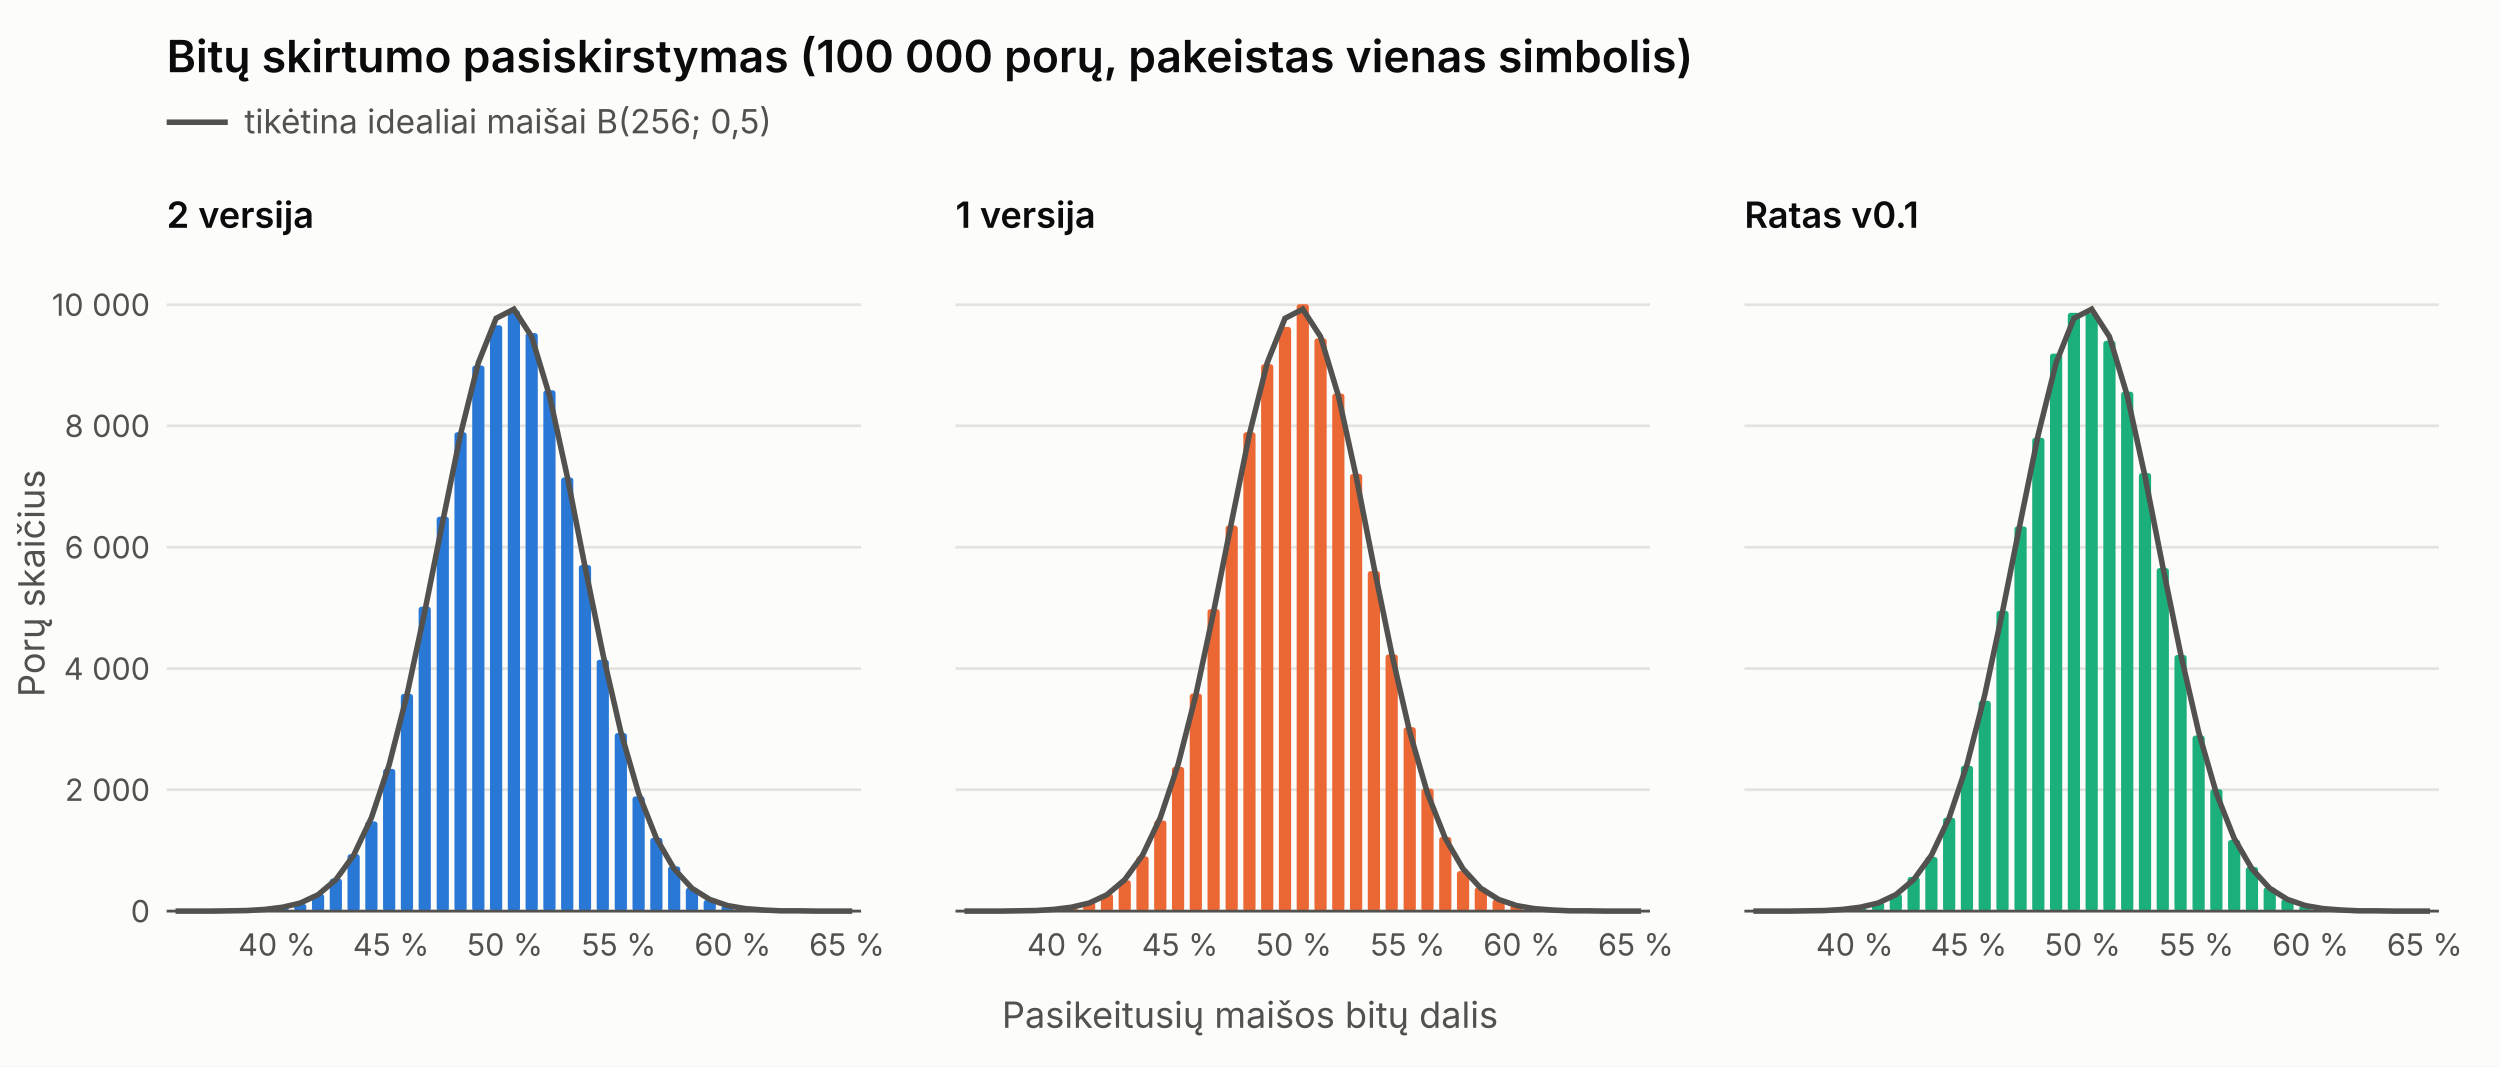
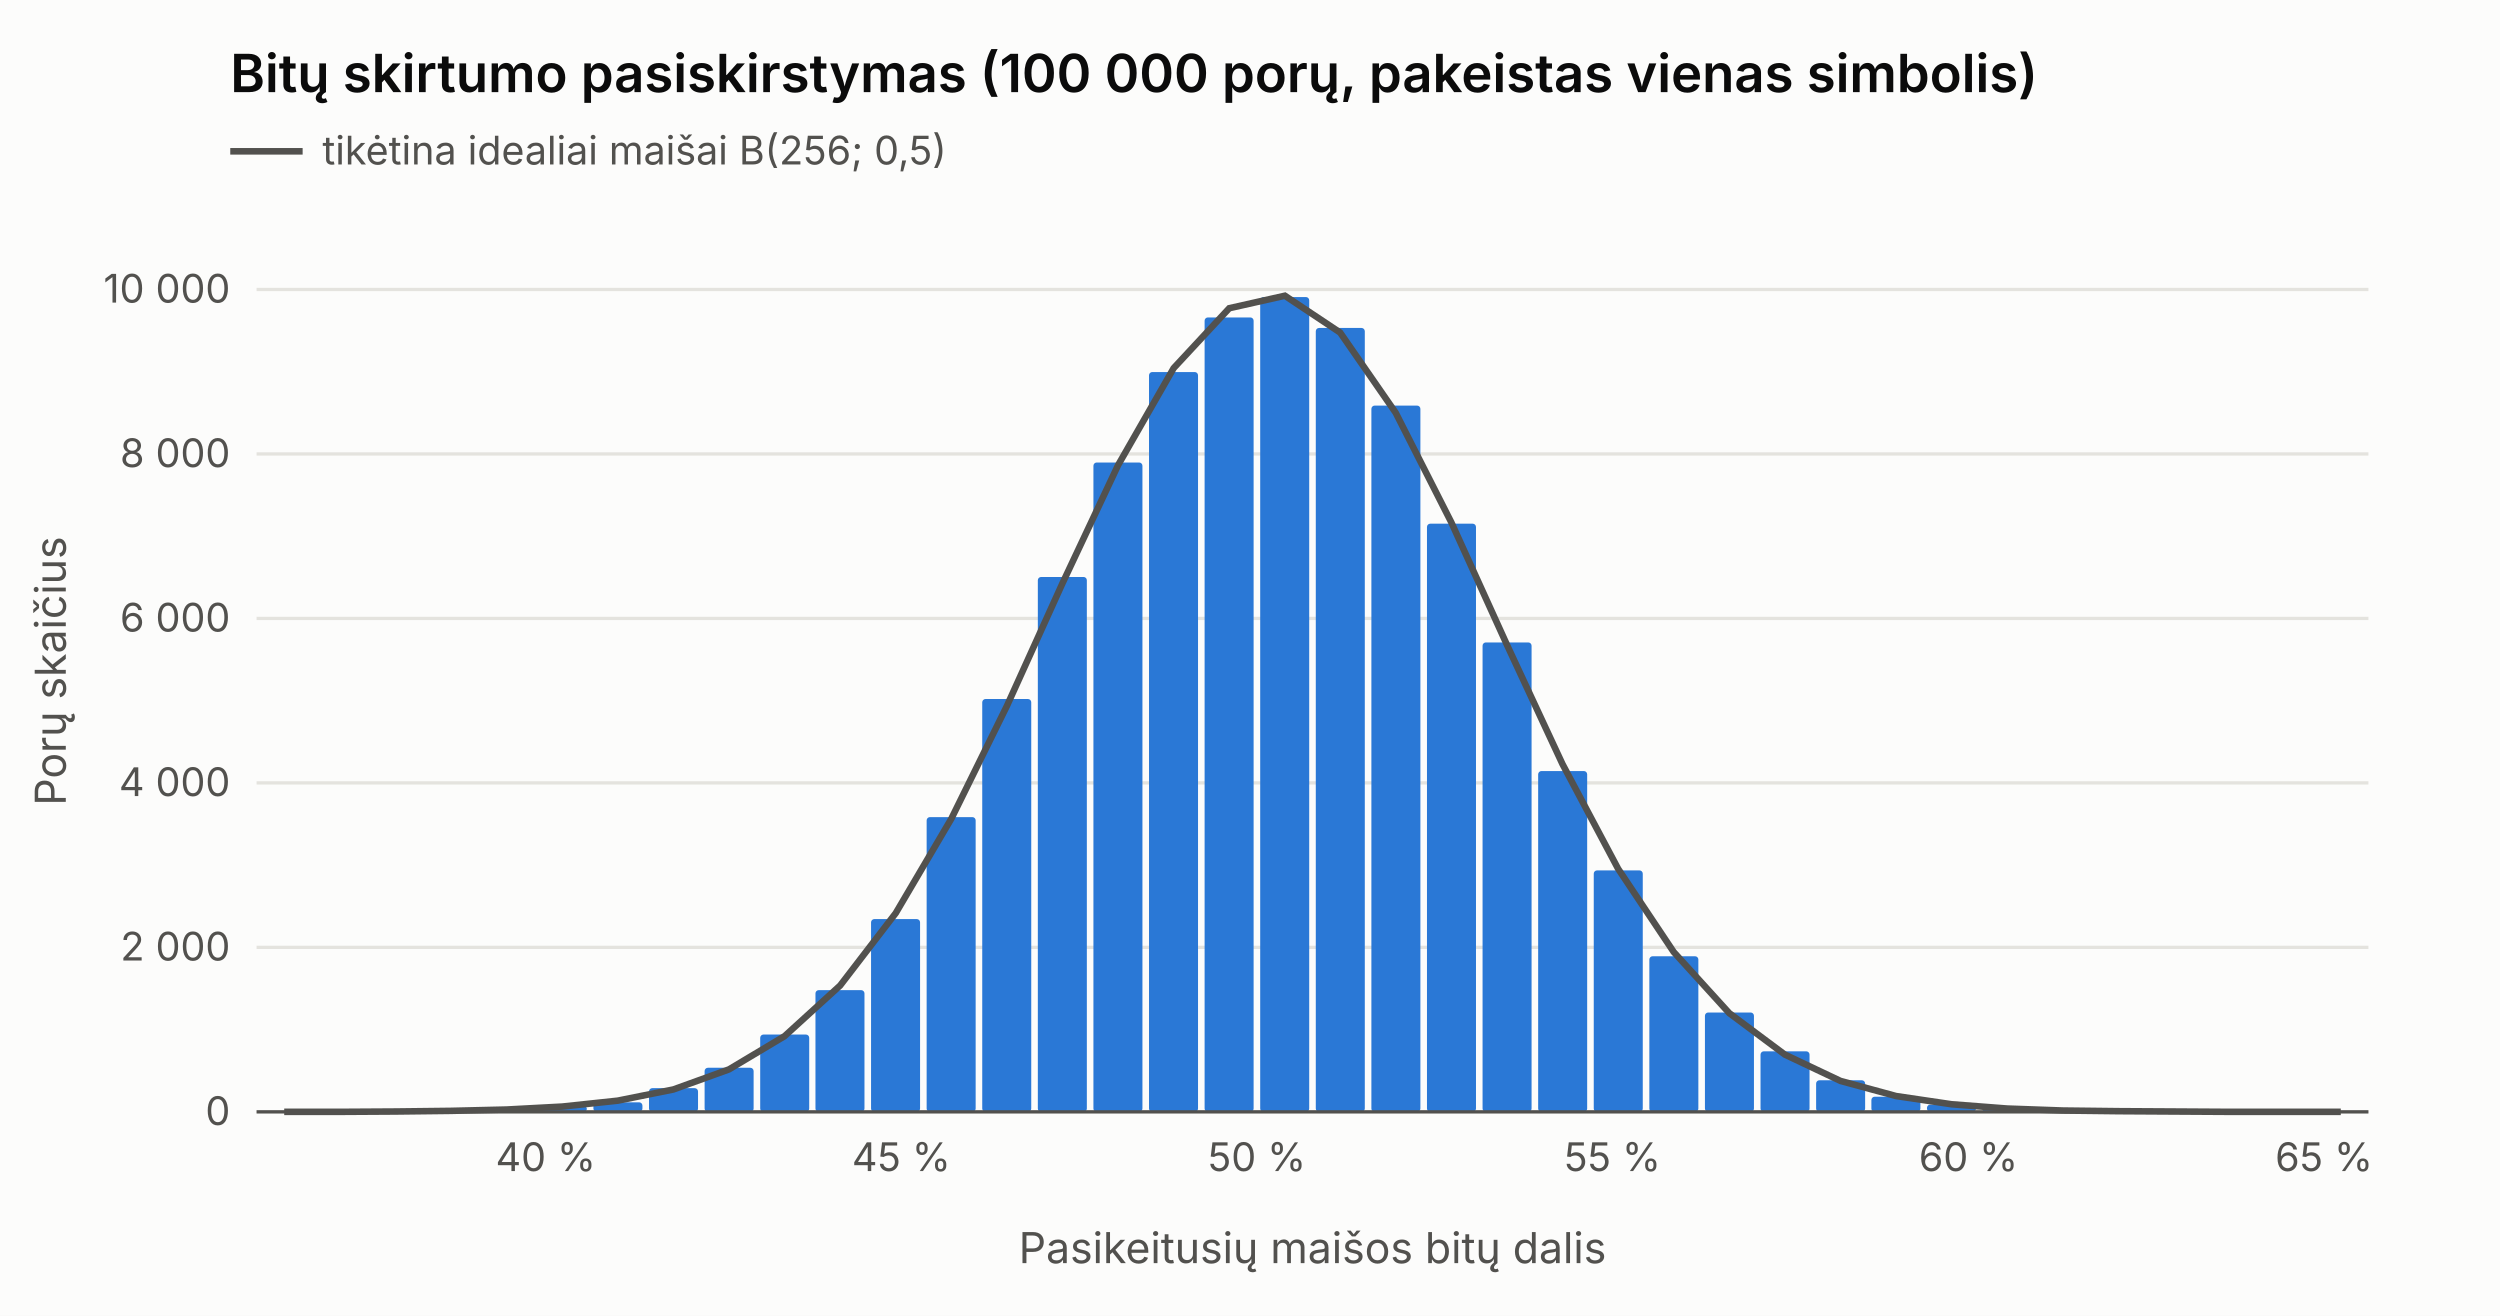
- <svg xmlns="http://www.w3.org/2000/svg" width="900" height="384" viewBox="0 0 900 384" role="img" aria-label="Bitų skirtumo histograma">
-   <style>text{font-family:system-ui,-apple-system,'Segoe UI',sans-serif} .bg{fill:#fcfcfb} .t{fill:#0b0b0b} .t2{fill:#52514e} .grid{stroke:#e4e3de} .axis{stroke:#52514e} .f-v2{fill:#2a78d6} .s-v2{stroke:#2a78d6} .f-v1{fill:#eb6834} .s-v1{stroke:#eb6834} .f-ratas{fill:#1baf7a} .s-ratas{stroke:#1baf7a} .ring{stroke:#fcfcfb} .ref{stroke:#52514e} @media (prefers-color-scheme: dark){.bg{fill:#1a1a19} .t{fill:#ffffff} .t2{fill:#c3c2b7} .grid{stroke:#353533} .axis{stroke:#c3c2b7} .f-v2{fill:#3987e5} .s-v2{stroke:#3987e5} .f-v1{fill:#d95926} .s-v1{stroke:#d95926} .f-ratas{fill:#199e70} .s-ratas{stroke:#199e70} .ring{stroke:#1a1a19} .ref{stroke:#c3c2b7}}</style>
-   <rect class="bg" fill="#fcfcfb" width="900" height="384" />
-   <text class="t" x="60" y="26" font-size="16" font-weight="600">Bitų skirtumo pasiskirstymas (100 000 porų, pakeistas vienas simbolis)</text>
-   <line class="ref" stroke="#52514e" x1="60" y1="44" x2="82" y2="44" stroke-width="2" />
-   <text class="t2" x="88" y="48" font-size="12">tikėtina idealiai maišai B(256; 0,5)</text>
-   <text class="t" x="60" y="82" font-size="13" font-weight="600">2 versija</text>
-   <line class="grid" stroke="#e4e3de" x1="60" y1="328.0" x2="310" y2="328.0" />
-   <text class="t2" x="54" y="332.0" font-size="11" text-anchor="end">0</text>
-   <line class="grid" stroke="#e4e3de" x1="60" y1="284.3" x2="310" y2="284.3" />
-   <text class="t2" x="54" y="288.3" font-size="11" text-anchor="end">2 000</text>
-   <line class="grid" stroke="#e4e3de" x1="60" y1="240.7" x2="310" y2="240.7" />
-   <text class="t2" x="54" y="244.7" font-size="11" text-anchor="end">4 000</text>
-   <line class="grid" stroke="#e4e3de" x1="60" y1="197.0" x2="310" y2="197.0" />
-   <text class="t2" x="54" y="201.0" font-size="11" text-anchor="end">6 000</text>
-   <line class="grid" stroke="#e4e3de" x1="60" y1="153.3" x2="310" y2="153.3" />
-   <text class="t2" x="54" y="157.3" font-size="11" text-anchor="end">8 000</text>
-   <line class="grid" stroke="#e4e3de" x1="60" y1="109.7" x2="310" y2="109.7" />
-   <text class="t2" x="54" y="113.7" font-size="11" text-anchor="end">10 000</text>
-   <text class="t2" x="99.7" y="344" font-size="11" text-anchor="middle">40 %</text>
-   <text class="t2" x="140.8" y="344" font-size="11" text-anchor="middle">45 %</text>
-   <text class="t2" x="181.8" y="344" font-size="11" text-anchor="middle">50 %</text>
-   <text class="t2" x="222.8" y="344" font-size="11" text-anchor="middle">55 %</text>
-   <text class="t2" x="263.8" y="344" font-size="11" text-anchor="middle">60 %</text>
-   <text class="t2" x="304.9" y="344" font-size="11" text-anchor="middle">65 %</text>
-   <rect class="f-v2" fill="#2a78d6" x="73.8" y="328.0" width="4.4" height="0.0" rx="1" />
-   <rect class="f-v2" fill="#2a78d6" x="80.2" y="328.0" width="4.4" height="0.0" rx="1" />
-   <rect class="f-v2" fill="#2a78d6" x="86.6" y="327.9" width="4.4" height="0.1" rx="1" />
-   <rect class="f-v2" fill="#2a78d6" x="93.1" y="327.3" width="4.4" height="0.7" rx="1" />
-   <rect class="f-v2" fill="#2a78d6" x="99.5" y="326.4" width="4.4" height="1.6" rx="1" />
-   <rect class="f-v2" fill="#2a78d6" x="105.9" y="325.4" width="4.4" height="2.6" rx="1" />
-   <rect class="f-v2" fill="#2a78d6" x="112.3" y="321.8" width="4.4" height="6.2" rx="1" />
-   <rect class="f-v2" fill="#2a78d6" x="118.7" y="316.3" width="4.4" height="11.7" rx="1" />
-   <rect class="f-v2" fill="#2a78d6" x="125.1" y="307.5" width="4.4" height="20.5" rx="1" />
-   <rect class="f-v2" fill="#2a78d6" x="131.5" y="295.7" width="4.4" height="32.3" rx="1" />
-   <rect class="f-v2" fill="#2a78d6" x="137.9" y="276.8" width="4.4" height="51.2" rx="1" />
-   <rect class="f-v2" fill="#2a78d6" x="144.3" y="249.8" width="4.4" height="78.2" rx="1" />
-   <rect class="f-v2" fill="#2a78d6" x="150.7" y="218.4" width="4.4" height="109.6" rx="1" />
-   <rect class="f-v2" fill="#2a78d6" x="157.2" y="186.0" width="4.4" height="142.0" rx="1" />
-   <rect class="f-v2" fill="#2a78d6" x="163.6" y="155.6" width="4.4" height="172.4" rx="1" />
-   <rect class="f-v2" fill="#2a78d6" x="170.0" y="131.6" width="4.4" height="196.4" rx="1" />
-   <rect class="f-v2" fill="#2a78d6" x="176.4" y="117.1" width="4.4" height="210.9" rx="1" />
-   <rect class="f-v2" fill="#2a78d6" x="182.8" y="111.7" width="4.4" height="216.3" rx="1" />
-   <rect class="f-v2" fill="#2a78d6" x="189.2" y="119.9" width="4.4" height="208.1" rx="1" />
-   <rect class="f-v2" fill="#2a78d6" x="195.6" y="140.5" width="4.4" height="187.5" rx="1" />
-   <rect class="f-v2" fill="#2a78d6" x="202.0" y="171.9" width="4.4" height="156.1" rx="1" />
-   <rect class="f-v2" fill="#2a78d6" x="208.4" y="203.4" width="4.4" height="124.6" rx="1" />
-   <rect class="f-v2" fill="#2a78d6" x="214.8" y="237.5" width="4.4" height="90.5" rx="1" />
-   <rect class="f-v2" fill="#2a78d6" x="221.3" y="263.9" width="4.4" height="64.1" rx="1" />
-   <rect class="f-v2" fill="#2a78d6" x="227.7" y="286.7" width="4.4" height="41.3" rx="1" />
-   <rect class="f-v2" fill="#2a78d6" x="234.1" y="301.6" width="4.4" height="26.4" rx="1" />
-   <rect class="f-v2" fill="#2a78d6" x="240.5" y="311.9" width="4.4" height="16.1" rx="1" />
-   <rect class="f-v2" fill="#2a78d6" x="246.9" y="319.6" width="4.4" height="8.4" rx="1" />
-   <rect class="f-v2" fill="#2a78d6" x="253.3" y="324.0" width="4.4" height="4.0" rx="1" />
-   <rect class="f-v2" fill="#2a78d6" x="259.7" y="326.1" width="4.4" height="1.9" rx="1" />
-   <rect class="f-v2" fill="#2a78d6" x="266.1" y="326.8" width="4.4" height="1.2" rx="1" />
-   <rect class="f-v2" fill="#2a78d6" x="272.5" y="327.7" width="4.4" height="0.3" rx="1" />
-   <rect class="f-v2" fill="#2a78d6" x="278.9" y="327.9" width="4.4" height="0.1" rx="1" />
-   <rect class="f-v2" fill="#2a78d6" x="285.4" y="327.9" width="4.4" height="0.1" rx="1" />
-   <rect class="f-v2" fill="#2a78d6" x="298.2" y="328.0" width="4.4" height="0.0" rx="1" />
-   <path class="ref" stroke="#52514e" d="M63.2,328.0 L69.6,328.0 L76.0,328.0 L82.4,327.9 L88.8,327.8 L95.3,327.4 L101.7,326.6 L108.1,325.1 L114.5,322.1 L120.9,316.7 L127.3,307.9 L133.7,294.4 L140.1,275.3 L146.5,250.2 L152.9,220.2 L159.4,187.7 L165.8,156.3 L172.2,130.6 L178.6,114.6 L185.0,111.3 L191.4,121.2 L197.8,142.4 L204.2,171.5 L210.6,204.0 L217.1,235.7 L223.5,263.5 L229.9,285.6 L236.3,301.8 L242.7,312.8 L249.1,319.8 L255.5,323.8 L261.9,326.0 L268.3,327.1 L274.7,327.6 L281.2,327.9 L287.6,327.9 L294.0,328.0 L300.4,328.0 L306.8,328.0" fill="none" stroke-width="2" />
-   <line class="axis" stroke="#52514e" x1="60" y1="328" x2="310" y2="328" />
-   <text class="t" x="344" y="82" font-size="13" font-weight="600">1 versija</text>
-   <line class="grid" stroke="#e4e3de" x1="344" y1="328.0" x2="594" y2="328.0" />
-   <line class="grid" stroke="#e4e3de" x1="344" y1="284.3" x2="594" y2="284.3" />
-   <line class="grid" stroke="#e4e3de" x1="344" y1="240.7" x2="594" y2="240.7" />
-   <line class="grid" stroke="#e4e3de" x1="344" y1="197.0" x2="594" y2="197.0" />
-   <line class="grid" stroke="#e4e3de" x1="344" y1="153.3" x2="594" y2="153.3" />
-   <line class="grid" stroke="#e4e3de" x1="344" y1="109.7" x2="594" y2="109.7" />
-   <text class="t2" x="383.7" y="344" font-size="11" text-anchor="middle">40 %</text>
-   <text class="t2" x="424.8" y="344" font-size="11" text-anchor="middle">45 %</text>
-   <text class="t2" x="465.8" y="344" font-size="11" text-anchor="middle">50 %</text>
-   <text class="t2" x="506.8" y="344" font-size="11" text-anchor="middle">55 %</text>
-   <text class="t2" x="547.8" y="344" font-size="11" text-anchor="middle">60 %</text>
-   <text class="t2" x="588.9" y="344" font-size="11" text-anchor="middle">65 %</text>
-   <rect class="f-v1" fill="#eb6834" x="357.8" y="327.9" width="4.4" height="0.1" rx="1" />
-   <rect class="f-v1" fill="#eb6834" x="364.2" y="327.9" width="4.4" height="0.1" rx="1" />
-   <rect class="f-v1" fill="#eb6834" x="370.6" y="327.8" width="4.4" height="0.2" rx="1" />
-   <rect class="f-v1" fill="#eb6834" x="377.1" y="327.4" width="4.4" height="0.6" rx="1" />
-   <rect class="f-v1" fill="#eb6834" x="383.5" y="326.4" width="4.4" height="1.6" rx="1" />
-   <rect class="f-v1" fill="#eb6834" x="389.9" y="324.7" width="4.4" height="3.3" rx="1" />
-   <rect class="f-v1" fill="#eb6834" x="396.3" y="321.8" width="4.4" height="6.2" rx="1" />
-   <rect class="f-v1" fill="#eb6834" x="402.7" y="316.9" width="4.4" height="11.1" rx="1" />
-   <rect class="f-v1" fill="#eb6834" x="409.1" y="308.3" width="4.4" height="19.7" rx="1" />
-   <rect class="f-v1" fill="#eb6834" x="415.5" y="295.4" width="4.4" height="32.6" rx="1" />
-   <rect class="f-v1" fill="#eb6834" x="421.9" y="276.1" width="4.4" height="51.9" rx="1" />
-   <rect class="f-v1" fill="#eb6834" x="428.3" y="249.7" width="4.4" height="78.3" rx="1" />
-   <rect class="f-v1" fill="#eb6834" x="434.7" y="219.3" width="4.4" height="108.7" rx="1" />
-   <rect class="f-v1" fill="#eb6834" x="441.2" y="189.2" width="4.4" height="138.8" rx="1" />
-   <rect class="f-v1" fill="#eb6834" x="447.6" y="155.6" width="4.4" height="172.4" rx="1" />
-   <rect class="f-v1" fill="#eb6834" x="454.0" y="131.1" width="4.4" height="196.9" rx="1" />
-   <rect class="f-v1" fill="#eb6834" x="460.4" y="117.7" width="4.4" height="210.3" rx="1" />
-   <rect class="f-v1" fill="#eb6834" x="466.8" y="109.5" width="4.4" height="218.5" rx="1" />
-   <rect class="f-v1" fill="#eb6834" x="473.2" y="121.8" width="4.4" height="206.2" rx="1" />
-   <rect class="f-v1" fill="#eb6834" x="479.6" y="141.7" width="4.4" height="186.3" rx="1" />
-   <rect class="f-v1" fill="#eb6834" x="486.0" y="170.6" width="4.4" height="157.4" rx="1" />
-   <rect class="f-v1" fill="#eb6834" x="492.4" y="205.6" width="4.4" height="122.4" rx="1" />
-   <rect class="f-v1" fill="#eb6834" x="498.8" y="235.6" width="4.4" height="92.4" rx="1" />
-   <rect class="f-v1" fill="#eb6834" x="505.3" y="261.8" width="4.4" height="66.2" rx="1" />
-   <rect class="f-v1" fill="#eb6834" x="511.7" y="283.9" width="4.4" height="44.1" rx="1" />
-   <rect class="f-v1" fill="#eb6834" x="518.1" y="301.3" width="4.4" height="26.7" rx="1" />
-   <rect class="f-v1" fill="#eb6834" x="524.5" y="313.6" width="4.4" height="14.4" rx="1" />
-   <rect class="f-v1" fill="#eb6834" x="530.9" y="319.5" width="4.4" height="8.5" rx="1" />
-   <rect class="f-v1" fill="#eb6834" x="537.3" y="323.9" width="4.4" height="4.1" rx="1" />
-   <rect class="f-v1" fill="#eb6834" x="543.7" y="325.9" width="4.4" height="2.1" rx="1" />
-   <rect class="f-v1" fill="#eb6834" x="550.1" y="327.1" width="4.4" height="0.9" rx="1" />
-   <rect class="f-v1" fill="#eb6834" x="556.5" y="327.7" width="4.4" height="0.3" rx="1" />
-   <rect class="f-v1" fill="#eb6834" x="562.9" y="327.9" width="4.4" height="0.1" rx="1" />
-   <rect class="f-v1" fill="#eb6834" x="569.4" y="327.9" width="4.4" height="0.1" rx="1" />
-   <path class="ref" stroke="#52514e" d="M347.2,328.0 L353.6,328.0 L360.0,328.0 L366.4,327.9 L372.8,327.8 L379.3,327.4 L385.7,326.6 L392.1,325.1 L398.5,322.1 L404.9,316.7 L411.3,307.9 L417.7,294.4 L424.1,275.3 L430.5,250.2 L436.9,220.2 L443.4,187.7 L449.8,156.3 L456.2,130.6 L462.6,114.6 L469.0,111.3 L475.4,121.2 L481.8,142.4 L488.2,171.5 L494.6,204.0 L501.1,235.7 L507.5,263.5 L513.9,285.6 L520.3,301.8 L526.7,312.8 L533.1,319.8 L539.5,323.8 L545.9,326.0 L552.3,327.1 L558.7,327.6 L565.2,327.9 L571.6,327.9 L578.0,328.0 L584.4,328.0 L590.8,328.0" fill="none" stroke-width="2" />
-   <line class="axis" stroke="#52514e" x1="344" y1="328" x2="594" y2="328" />
-   <text class="t" x="628" y="82" font-size="13" font-weight="600">Ratas v0.1</text>
-   <line class="grid" stroke="#e4e3de" x1="628" y1="328.0" x2="878" y2="328.0" />
-   <line class="grid" stroke="#e4e3de" x1="628" y1="284.3" x2="878" y2="284.3" />
-   <line class="grid" stroke="#e4e3de" x1="628" y1="240.7" x2="878" y2="240.7" />
-   <line class="grid" stroke="#e4e3de" x1="628" y1="197.0" x2="878" y2="197.0" />
-   <line class="grid" stroke="#e4e3de" x1="628" y1="153.3" x2="878" y2="153.3" />
-   <line class="grid" stroke="#e4e3de" x1="628" y1="109.7" x2="878" y2="109.7" />
-   <text class="t2" x="667.7" y="344" font-size="11" text-anchor="middle">40 %</text>
-   <text class="t2" x="708.8" y="344" font-size="11" text-anchor="middle">45 %</text>
-   <text class="t2" x="749.8" y="344" font-size="11" text-anchor="middle">50 %</text>
-   <text class="t2" x="790.8" y="344" font-size="11" text-anchor="middle">55 %</text>
-   <text class="t2" x="831.8" y="344" font-size="11" text-anchor="middle">60 %</text>
-   <text class="t2" x="872.9" y="344" font-size="11" text-anchor="middle">65 %</text>
-   <rect class="f-ratas" fill="#1baf7a" x="635.4" y="328.0" width="4.4" height="0.0" rx="1" />
-   <rect class="f-ratas" fill="#1baf7a" x="648.2" y="327.9" width="4.4" height="0.1" rx="1" />
-   <rect class="f-ratas" fill="#1baf7a" x="654.6" y="327.8" width="4.4" height="0.2" rx="1" />
-   <rect class="f-ratas" fill="#1baf7a" x="661.1" y="327.5" width="4.4" height="0.5" rx="1" />
-   <rect class="f-ratas" fill="#1baf7a" x="667.5" y="326.7" width="4.4" height="1.3" rx="1" />
-   <rect class="f-ratas" fill="#1baf7a" x="673.9" y="324.7" width="4.4" height="3.3" rx="1" />
-   <rect class="f-ratas" fill="#1baf7a" x="680.3" y="321.8" width="4.4" height="6.2" rx="1" />
-   <rect class="f-ratas" fill="#1baf7a" x="686.7" y="315.7" width="4.4" height="12.3" rx="1" />
-   <rect class="f-ratas" fill="#1baf7a" x="693.1" y="308.5" width="4.4" height="19.5" rx="1" />
-   <rect class="f-ratas" fill="#1baf7a" x="699.5" y="294.4" width="4.4" height="33.6" rx="1" />
-   <rect class="f-ratas" fill="#1baf7a" x="705.9" y="275.7" width="4.4" height="52.3" rx="1" />
-   <rect class="f-ratas" fill="#1baf7a" x="712.3" y="252.3" width="4.4" height="75.7" rx="1" />
-   <rect class="f-ratas" fill="#1baf7a" x="718.7" y="219.9" width="4.4" height="108.1" rx="1" />
-   <rect class="f-ratas" fill="#1baf7a" x="725.2" y="189.5" width="4.4" height="138.5" rx="1" />
-   <rect class="f-ratas" fill="#1baf7a" x="731.6" y="157.6" width="4.4" height="170.4" rx="1" />
-   <rect class="f-ratas" fill="#1baf7a" x="738.0" y="127.3" width="4.4" height="200.7" rx="1" />
-   <rect class="f-ratas" fill="#1baf7a" x="744.4" y="112.6" width="4.4" height="215.4" rx="1" />
-   <rect class="f-ratas" fill="#1baf7a" x="750.8" y="112.8" width="4.4" height="215.2" rx="1" />
-   <rect class="f-ratas" fill="#1baf7a" x="757.2" y="122.7" width="4.4" height="205.3" rx="1" />
-   <rect class="f-ratas" fill="#1baf7a" x="763.6" y="141.0" width="4.4" height="187.0" rx="1" />
-   <rect class="f-ratas" fill="#1baf7a" x="770.0" y="170.3" width="4.4" height="157.7" rx="1" />
-   <rect class="f-ratas" fill="#1baf7a" x="776.4" y="204.5" width="4.4" height="123.5" rx="1" />
-   <rect class="f-ratas" fill="#1baf7a" x="782.8" y="235.8" width="4.4" height="92.2" rx="1" />
-   <rect class="f-ratas" fill="#1baf7a" x="789.3" y="264.8" width="4.4" height="63.2" rx="1" />
-   <rect class="f-ratas" fill="#1baf7a" x="795.7" y="284.1" width="4.4" height="43.9" rx="1" />
-   <rect class="f-ratas" fill="#1baf7a" x="802.1" y="302.4" width="4.4" height="25.6" rx="1" />
-   <rect class="f-ratas" fill="#1baf7a" x="808.5" y="312.1" width="4.4" height="15.9" rx="1" />
-   <rect class="f-ratas" fill="#1baf7a" x="814.9" y="319.5" width="4.4" height="8.5" rx="1" />
-   <rect class="f-ratas" fill="#1baf7a" x="821.3" y="323.7" width="4.4" height="4.3" rx="1" />
-   <rect class="f-ratas" fill="#1baf7a" x="827.7" y="326.2" width="4.4" height="1.8" rx="1" />
-   <rect class="f-ratas" fill="#1baf7a" x="834.1" y="327.3" width="4.4" height="0.7" rx="1" />
-   <rect class="f-ratas" fill="#1baf7a" x="840.5" y="327.7" width="4.4" height="0.3" rx="1" />
-   <rect class="f-ratas" fill="#1baf7a" x="846.9" y="327.9" width="4.4" height="0.1" rx="1" />
-   <rect class="f-ratas" fill="#1baf7a" x="853.4" y="327.9" width="4.4" height="0.1" rx="1" />
-   <rect class="f-ratas" fill="#1baf7a" x="859.8" y="328.0" width="4.4" height="0.0" rx="1" />
-   <path class="ref" stroke="#52514e" d="M631.2,328.0 L637.6,328.0 L644.0,328.0 L650.4,327.9 L656.8,327.8 L663.3,327.4 L669.7,326.6 L676.1,325.1 L682.5,322.1 L688.9,316.7 L695.3,307.9 L701.7,294.4 L708.1,275.3 L714.5,250.2 L720.9,220.2 L727.4,187.7 L733.8,156.3 L740.2,130.6 L746.6,114.6 L753.0,111.3 L759.4,121.2 L765.8,142.4 L772.2,171.5 L778.6,204.0 L785.1,235.7 L791.5,263.5 L797.9,285.6 L804.3,301.8 L810.7,312.8 L817.1,319.8 L823.5,323.8 L829.9,326.0 L836.3,327.1 L842.7,327.6 L849.2,327.9 L855.6,327.9 L862.0,328.0 L868.4,328.0 L874.8,328.0" fill="none" stroke-width="2" />
-   <line class="axis" stroke="#52514e" x1="628" y1="328" x2="878" y2="328" />
-   <text class="t2" x="450.0" y="370" font-size="13" text-anchor="middle">Pasikeitusių maišos bitų dalis</text>
-   <text class="t2" transform="translate(16 210.0) rotate(-90)" font-size="13" text-anchor="middle">Porų skaičius</text>
+ <svg xmlns="http://www.w3.org/2000/svg" width="760" height="400" viewBox="0 0 760 400" role="img" aria-label="Bitų skirtumo histograma">
+   <style>text{font-family:system-ui,-apple-system,'Segoe UI',sans-serif} .bg{fill:#fcfcfb} .t{fill:#0b0b0b} .t2{fill:#52514e} .grid{stroke:#e4e3de} .axis,.ref{stroke:#52514e} .fs{fill:#2a78d6} .ss{stroke:#2a78d6} .ring{stroke:#fcfcfb} @media (prefers-color-scheme: dark){.bg{fill:#1a1a19} .t{fill:#ffffff} .t2{fill:#c3c2b7} .grid{stroke:#353533} .axis,.ref{stroke:#c3c2b7} .fs{fill:#3987e5} .ss{stroke:#3987e5} .ring{stroke:#1a1a19}}</style>
+   <rect class="bg" fill="#fcfcfb" width="760" height="400" />
+   <text class="t" x="70" y="28" font-size="16" font-weight="600">Bitų skirtumo pasiskirstymas (100 000 porų, pakeistas vienas simbolis)</text>
+   <line class="ref" stroke="#52514e" x1="70" y1="46" x2="92" y2="46" stroke-width="2" />
+   <text class="t2" x="98" y="50" font-size="12">tikėtina idealiai maišai B(256; 0,5)</text>
+   <line class="grid" stroke="#e4e3de" x1="78" y1="338.0" x2="720" y2="338.0" />
+   <text class="t2" x="70" y="342.0" font-size="12" text-anchor="end">0</text>
+   <line class="grid" stroke="#e4e3de" x1="78" y1="288.0" x2="720" y2="288.0" />
+   <text class="t2" x="70" y="292.0" font-size="12" text-anchor="end">2 000</text>
+   <line class="grid" stroke="#e4e3de" x1="78" y1="238.0" x2="720" y2="238.0" />
+   <text class="t2" x="70" y="242.0" font-size="12" text-anchor="end">4 000</text>
+   <line class="grid" stroke="#e4e3de" x1="78" y1="188.0" x2="720" y2="188.0" />
+   <text class="t2" x="70" y="192.0" font-size="12" text-anchor="end">6 000</text>
+   <line class="grid" stroke="#e4e3de" x1="78" y1="138.0" x2="720" y2="138.0" />
+   <text class="t2" x="70" y="142.0" font-size="12" text-anchor="end">8 000</text>
+   <line class="grid" stroke="#e4e3de" x1="78" y1="88.0" x2="720" y2="88.0" />
+   <text class="t2" x="70" y="92.0" font-size="12" text-anchor="end">10 000</text>
+   <text class="t2" x="165.9" y="356" font-size="12" text-anchor="middle">40 %</text>
+   <text class="t2" x="274.0" y="356" font-size="12" text-anchor="middle">45 %</text>
+   <text class="t2" x="382.1" y="356" font-size="12" text-anchor="middle">50 %</text>
+   <text class="t2" x="490.2" y="356" font-size="12" text-anchor="middle">55 %</text>
+   <text class="t2" x="598.4" y="356" font-size="12" text-anchor="middle">60 %</text>
+   <text class="t2" x="706.5" y="356" font-size="12" text-anchor="middle">65 %</text>
+   <rect class="fs" fill="#2a78d6" x="95.9" y="338.0" width="14.9" height="0.0" rx="1" />
+   <rect class="fs" fill="#2a78d6" x="112.8" y="337.9" width="14.9" height="0.1" rx="1" />
+   <rect class="fs" fill="#2a78d6" x="129.7" y="337.8" width="14.9" height="0.2" rx="1" />
+   <rect class="fs" fill="#2a78d6" x="146.6" y="337.2" width="14.9" height="0.8" rx="1" />
+   <rect class="fs" fill="#2a78d6" x="163.5" y="336.2" width="14.9" height="1.8" rx="1" />
+   <rect class="fs" fill="#2a78d6" x="180.4" y="335.1" width="14.9" height="2.9" rx="1" />
+   <rect class="fs" fill="#2a78d6" x="197.3" y="330.8" width="14.9" height="7.2" rx="1" />
+   <rect class="fs" fill="#2a78d6" x="214.2" y="324.6" width="14.9" height="13.4" rx="1" />
+   <rect class="fs" fill="#2a78d6" x="231.1" y="314.5" width="14.9" height="23.5" rx="1" />
+   <rect class="fs" fill="#2a78d6" x="247.9" y="301.0" width="14.9" height="37.0" rx="1" />
+   <rect class="fs" fill="#2a78d6" x="264.8" y="279.4" width="14.9" height="58.6" rx="1" />
+   <rect class="fs" fill="#2a78d6" x="281.7" y="248.4" width="14.9" height="89.6" rx="1" />
+   <rect class="fs" fill="#2a78d6" x="298.6" y="212.5" width="14.9" height="125.5" rx="1" />
+   <rect class="fs" fill="#2a78d6" x="315.5" y="175.4" width="14.9" height="162.6" rx="1" />
+   <rect class="fs" fill="#2a78d6" x="332.4" y="140.6" width="14.9" height="197.4" rx="1" />
+   <rect class="fs" fill="#2a78d6" x="349.3" y="113.1" width="14.9" height="224.9" rx="1" />
+   <rect class="fs" fill="#2a78d6" x="366.2" y="96.5" width="14.9" height="241.5" rx="1" />
+   <rect class="fs" fill="#2a78d6" x="383.1" y="90.3" width="14.9" height="247.7" rx="1" />
+   <rect class="fs" fill="#2a78d6" x="400.0" y="99.7" width="14.9" height="238.3" rx="1" />
+   <rect class="fs" fill="#2a78d6" x="416.9" y="123.3" width="14.9" height="214.7" rx="1" />
+   <rect class="fs" fill="#2a78d6" x="433.8" y="159.2" width="14.9" height="178.8" rx="1" />
+   <rect class="fs" fill="#2a78d6" x="450.7" y="195.3" width="14.9" height="142.7" rx="1" />
+   <rect class="fs" fill="#2a78d6" x="467.6" y="234.4" width="14.9" height="103.6" rx="1" />
+   <rect class="fs" fill="#2a78d6" x="484.5" y="264.6" width="14.9" height="73.4" rx="1" />
+   <rect class="fs" fill="#2a78d6" x="501.4" y="290.7" width="14.9" height="47.3" rx="1" />
+   <rect class="fs" fill="#2a78d6" x="518.3" y="307.8" width="14.9" height="30.2" rx="1" />
+   <rect class="fs" fill="#2a78d6" x="535.2" y="319.6" width="14.9" height="18.4" rx="1" />
+   <rect class="fs" fill="#2a78d6" x="552.1" y="328.4" width="14.9" height="9.6" rx="1" />
+   <rect class="fs" fill="#2a78d6" x="568.9" y="333.4" width="14.9" height="4.6" rx="1" />
+   <rect class="fs" fill="#2a78d6" x="585.8" y="335.8" width="14.9" height="2.2" rx="1" />
+   <rect class="fs" fill="#2a78d6" x="602.7" y="336.7" width="14.9" height="1.3" rx="1" />
+   <rect class="fs" fill="#2a78d6" x="619.6" y="337.7" width="14.9" height="0.3" rx="1" />
+   <rect class="fs" fill="#2a78d6" x="636.5" y="337.8" width="14.9" height="0.2" rx="1" />
+   <rect class="fs" fill="#2a78d6" x="653.4" y="337.9" width="14.9" height="0.1" rx="1" />
+   <rect class="fs" fill="#2a78d6" x="687.2" y="338.0" width="14.9" height="0.0" rx="1" />
+   <path class="ref" stroke="#52514e" fill="none" stroke-width="2" d="M86.4,338.0 L103.3,338.0 L120.2,337.9 L137.1,337.7 L154.0,337.3 L170.9,336.4 L187.8,334.6 L204.7,331.2 L221.6,325.1 L238.5,315.0 L255.4,299.6 L272.3,277.6 L289.2,248.9 L306.1,214.6 L323.0,177.3 L339.9,141.4 L356.8,111.9 L373.7,93.7 L390.6,89.9 L407.4,101.1 L424.3,125.5 L441.2,158.8 L458.1,196.0 L475.0,232.3 L491.9,264.1 L508.8,289.4 L525.7,308.0 L542.6,320.6 L559.5,328.6 L576.4,333.2 L593.3,335.7 L610.2,337.0 L627.1,337.6 L644.0,337.8 L660.9,337.9 L677.8,338.0 L694.7,338.0 L711.6,338.0" />
+   <line class="axis" stroke="#52514e" x1="78" y1="338" x2="720" y2="338" />
+   <text class="t2" x="399.0" y="384" font-size="13" text-anchor="middle">Pasikeitusių maišos bitų dalis</text>
+   <text class="t2" transform="translate(20 204.0) rotate(-90)" font-size="13" text-anchor="middle">Porų skaičius</text>
</svg>
